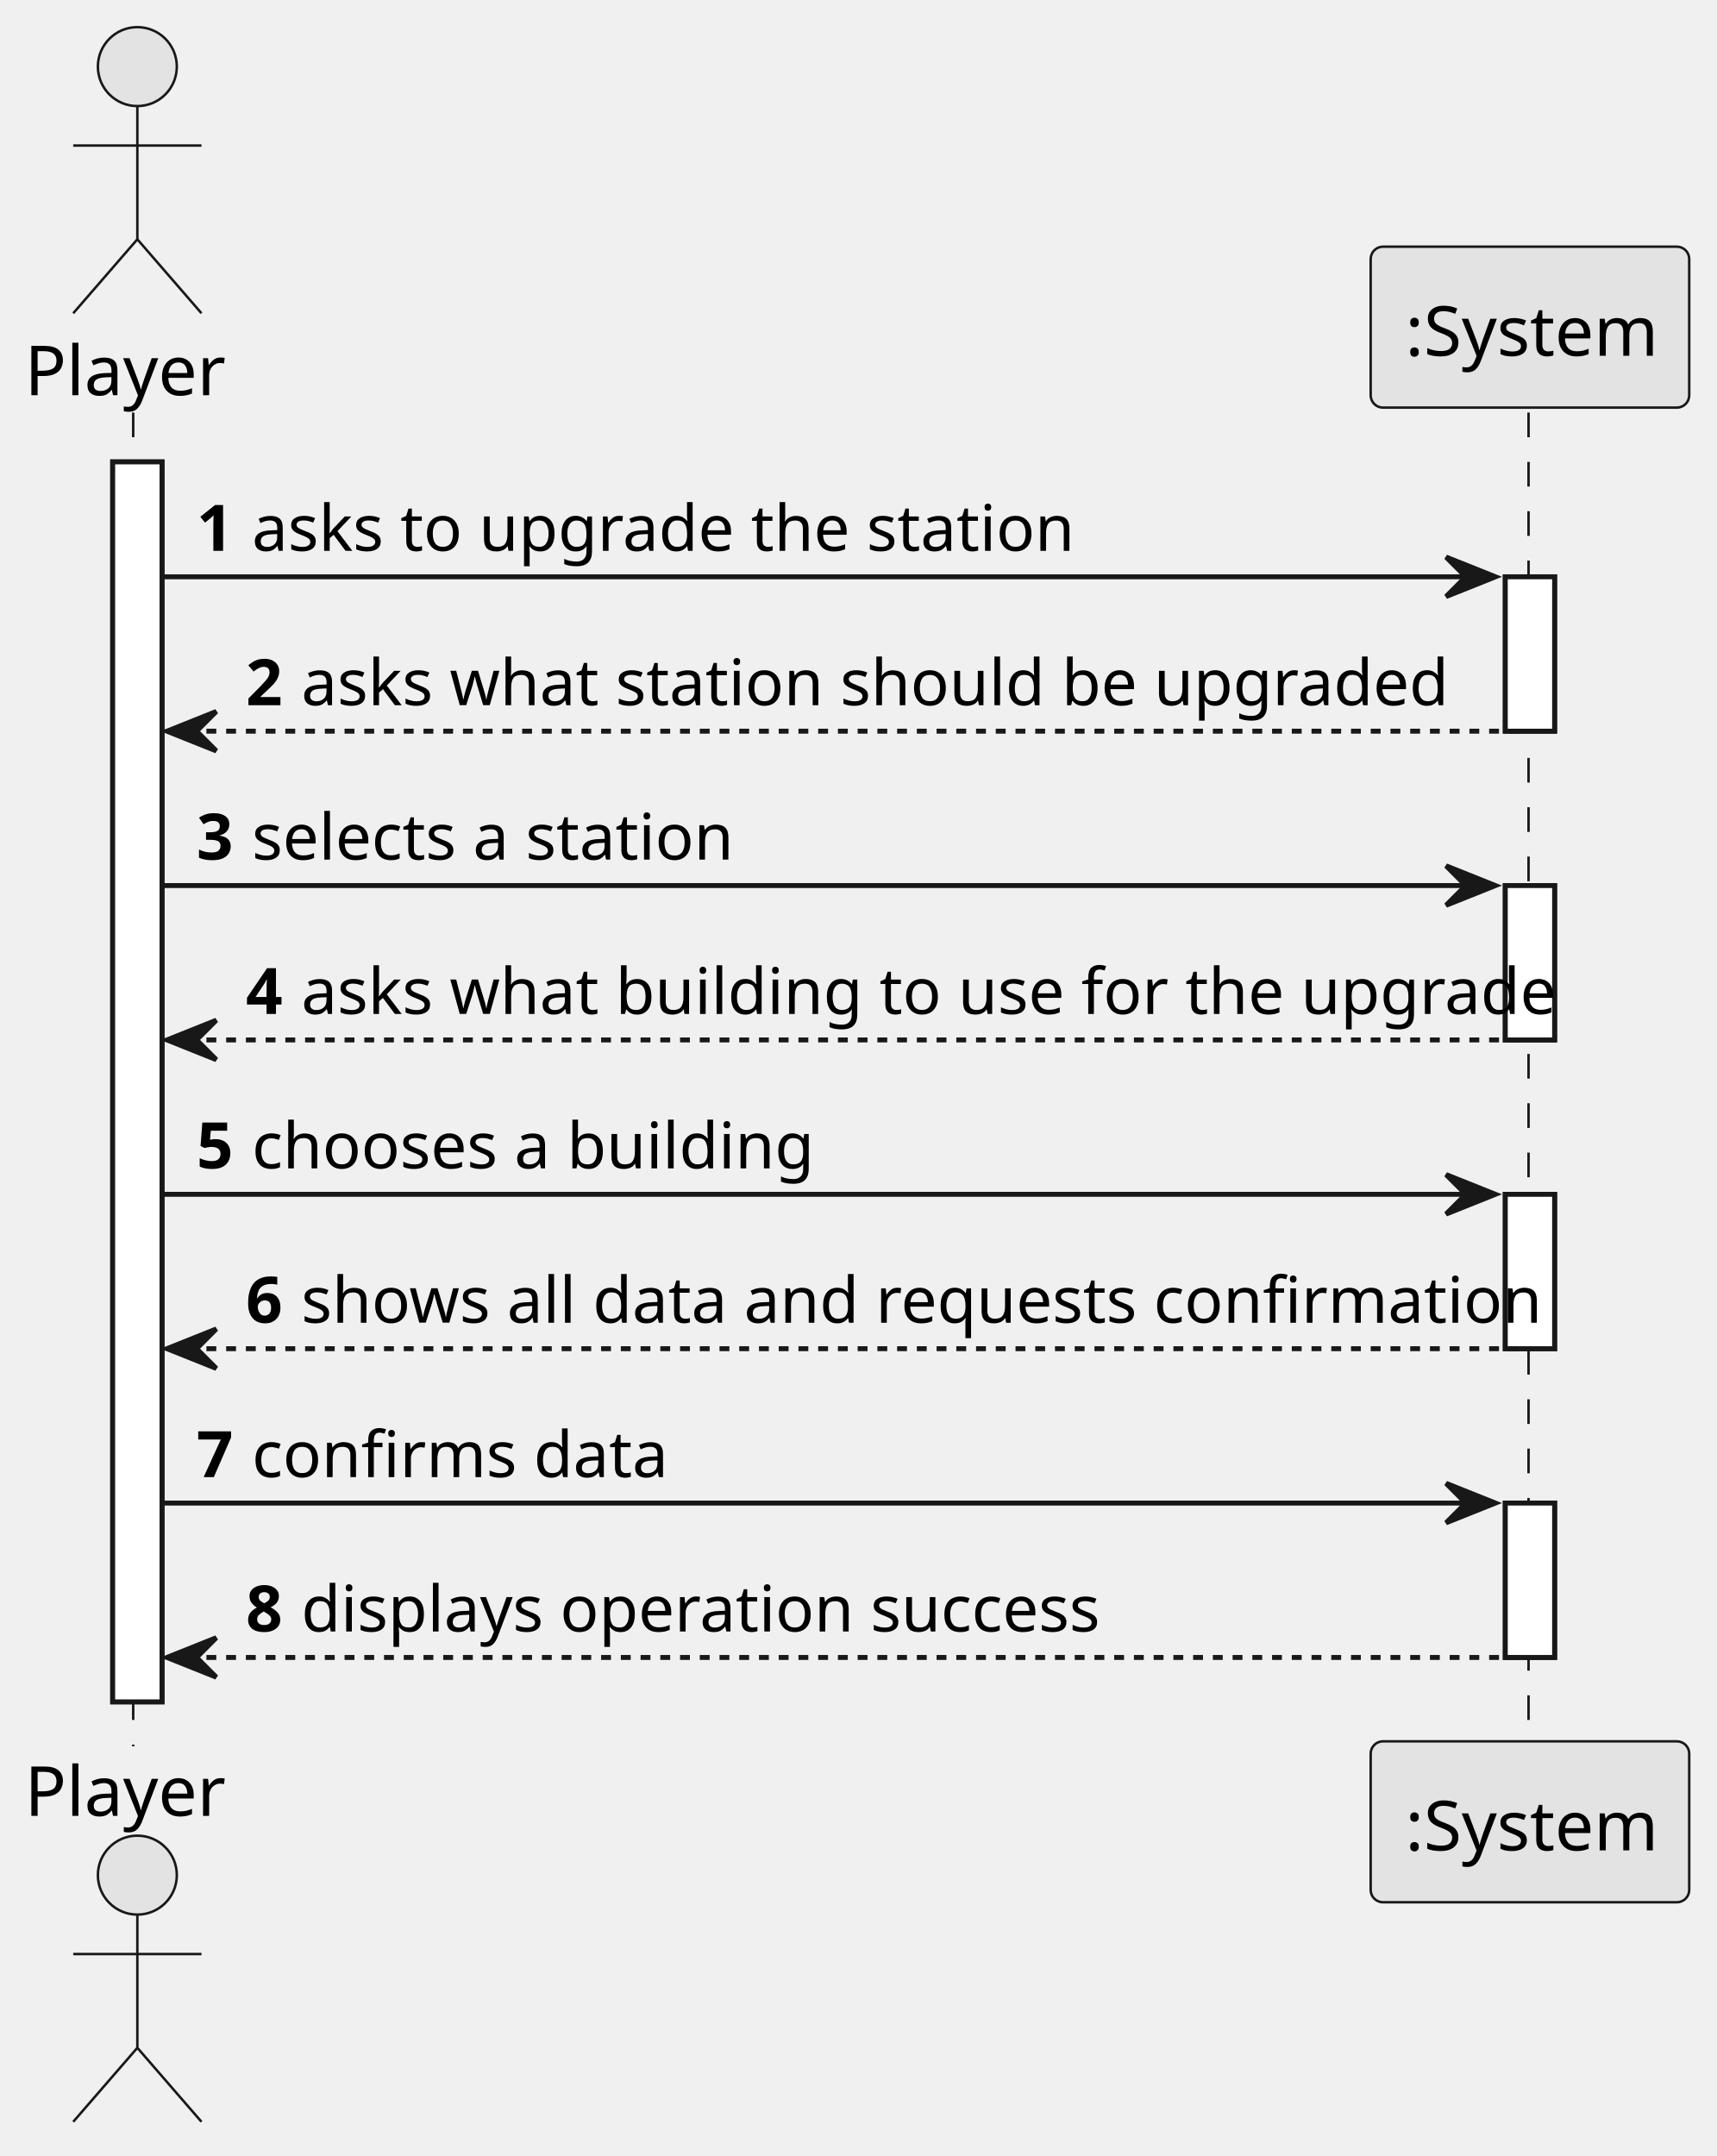
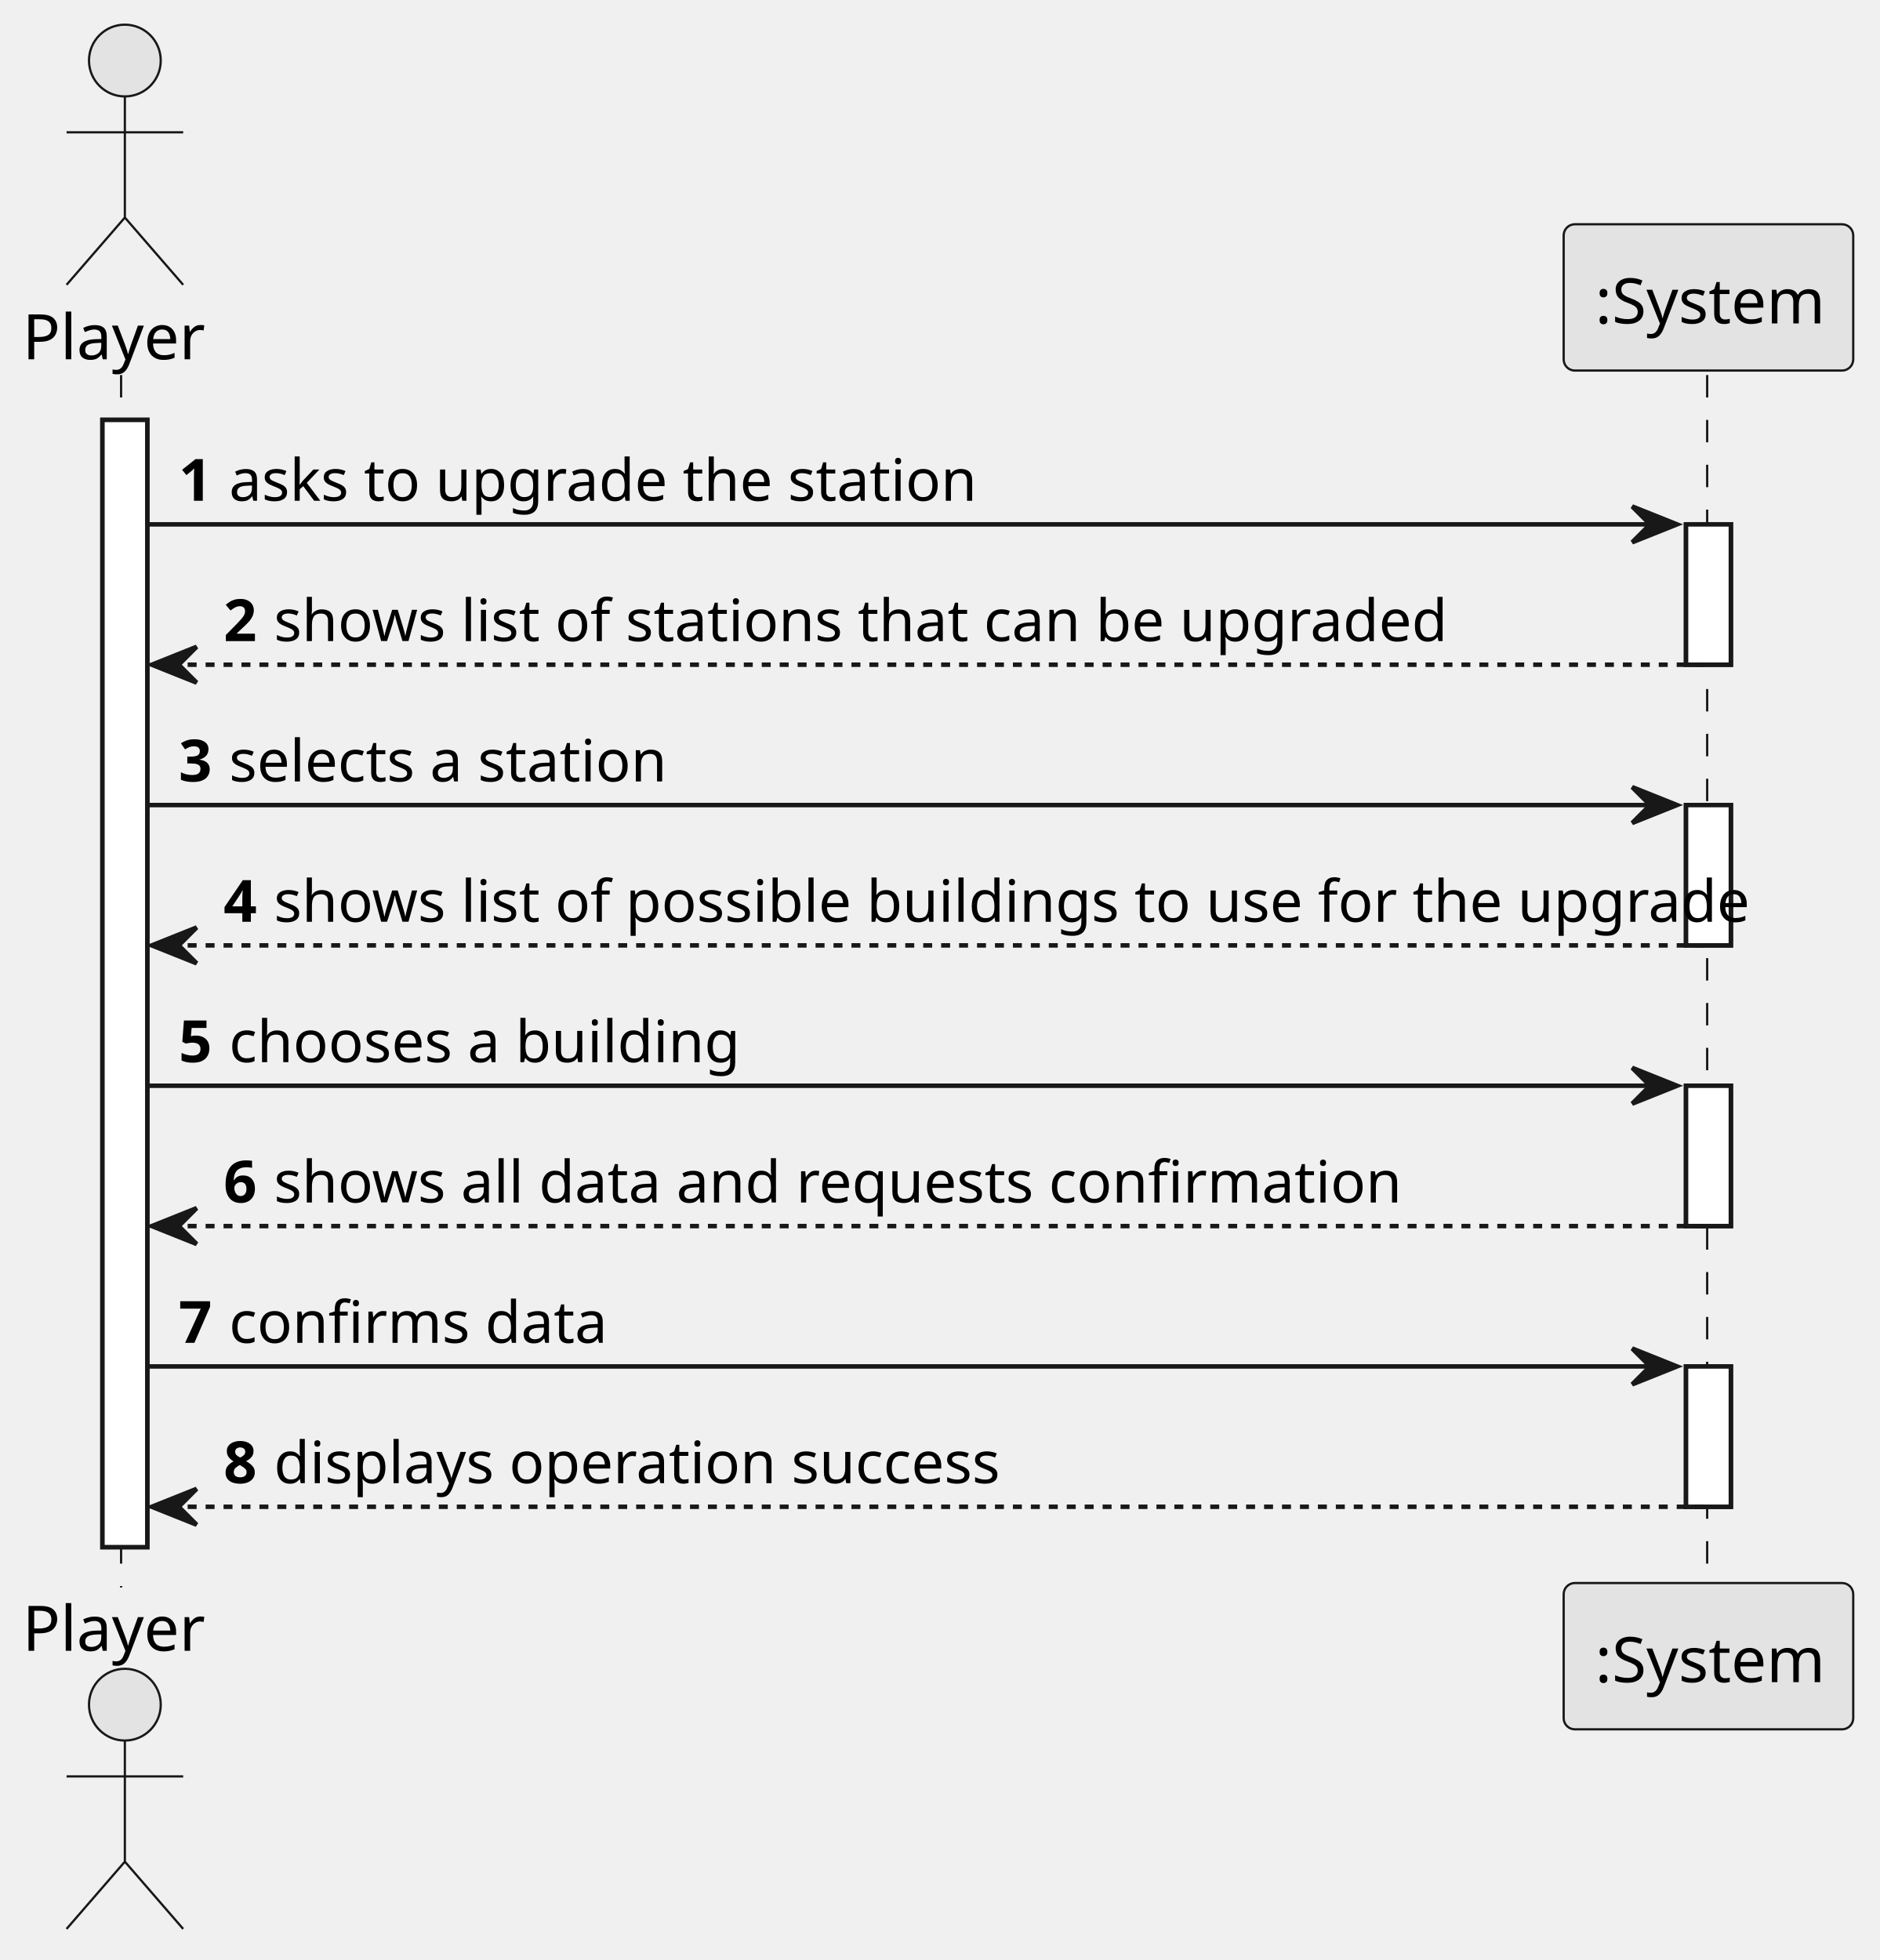
- <svg xmlns="http://www.w3.org/2000/svg" contentStyleType="text/css" height="437px" preserveAspectRatio="none" style="width:348px;height:437px;background:#FFFFFF;" version="1.1" viewBox="0 0 348 437" width="348px" zoomAndPan="magnify">
+ <svg xmlns="http://www.w3.org/2000/svg" contentStyleType="text/css" height="437px" preserveAspectRatio="none" style="width:419px;height:437px;background:#FFFFFF;" version="1.1" viewBox="0 0 419 437" width="419px" zoomAndPan="magnify">
  <defs />
  <g>
    <rect fill="#FFFFFF" height="251.328" style="stroke:#181818;stroke-width:1.0;" width="10" x="22.841" y="93.621" />
-     <rect fill="#FFFFFF" height="31.291" style="stroke:#181818;stroke-width:1.0;" width="10" x="305.112" y="116.912" />
-     <rect fill="#FFFFFF" height="31.291" style="stroke:#181818;stroke-width:1.0;" width="10" x="305.112" y="179.494" />
-     <rect fill="#FFFFFF" height="31.291" style="stroke:#181818;stroke-width:1.0;" width="10" x="305.112" y="242.076" />
-     <rect fill="#FFFFFF" height="31.291" style="stroke:#181818;stroke-width:1.0;" width="10" x="305.112" y="304.658" />
+     <rect fill="#FFFFFF" height="31.291" style="stroke:#181818;stroke-width:1.0;" width="10" x="375.92" y="116.912" />
+     <rect fill="#FFFFFF" height="31.291" style="stroke:#181818;stroke-width:1.0;" width="10" x="375.92" y="179.494" />
+     <rect fill="#FFFFFF" height="31.291" style="stroke:#181818;stroke-width:1.0;" width="10" x="375.92" y="242.076" />
+     <rect fill="#FFFFFF" height="31.291" style="stroke:#181818;stroke-width:1.0;" width="10" x="375.92" y="304.658" />
    <line style="stroke:#181818;stroke-width:0.5;stroke-dasharray:5.0,5.0;" x1="27" x2="27" y1="83.621" y2="353.949" />
-     <line style="stroke:#181818;stroke-width:0.5;stroke-dasharray:5.0,5.0;" x1="309.829" x2="309.829" y1="83.621" y2="353.949" />
+     <line style="stroke:#181818;stroke-width:0.5;stroke-dasharray:5.0,5.0;" x1="380.637" x2="380.637" y1="83.621" y2="353.949" />
    <text fill="#000000" font-family="sans-serif" font-size="14" lengthAdjust="spacing" textLength="39.683" x="5" y="80.107">Player</text>
    <ellipse cx="27.841" cy="13.5" fill="#E3E3E3" rx="8" ry="8" style="stroke:#181818;stroke-width:0.5;" />
    <path d="M27.841,21.5 L27.841,48.5 M14.841,29.5 L40.841,29.5 M27.841,48.5 L14.841,63.5 M27.841,48.5 L40.841,63.5 " fill="none" style="stroke:#181818;stroke-width:0.5;" />
    <text fill="#000000" font-family="sans-serif" font-size="14" lengthAdjust="spacing" textLength="39.683" x="5" y="368.057">Player</text>
    <ellipse cx="27.841" cy="380.07" fill="#E3E3E3" rx="8" ry="8" style="stroke:#181818;stroke-width:0.5;" />
    <path d="M27.841,388.07 L27.841,415.07 M14.841,396.07 L40.841,396.07 M27.841,415.07 L14.841,430.07 M27.841,415.07 L40.841,430.07 " fill="none" style="stroke:#181818;stroke-width:0.5;" />
-     <rect fill="#E3E3E3" height="32.621" rx="2.5" ry="2.5" style="stroke:#181818;stroke-width:0.5;" width="64.565" x="277.829" y="50" />
-     <text fill="#000000" font-family="sans-serif" font-size="14" lengthAdjust="spacing" textLength="50.565" x="284.829" y="72.107">:System</text>
-     <rect fill="#E3E3E3" height="32.621" rx="2.5" ry="2.5" style="stroke:#181818;stroke-width:0.5;" width="64.565" x="277.829" y="352.949" />
-     <text fill="#000000" font-family="sans-serif" font-size="14" lengthAdjust="spacing" textLength="50.565" x="284.829" y="375.057">:System</text>
+     <rect fill="#E3E3E3" height="32.621" rx="2.5" ry="2.5" style="stroke:#181818;stroke-width:0.5;" width="64.565" x="348.637" y="50" />
+     <text fill="#000000" font-family="sans-serif" font-size="14" lengthAdjust="spacing" textLength="50.565" x="355.637" y="72.107">:System</text>
+     <rect fill="#E3E3E3" height="32.621" rx="2.5" ry="2.5" style="stroke:#181818;stroke-width:0.5;" width="64.565" x="348.637" y="352.949" />
+     <text fill="#000000" font-family="sans-serif" font-size="14" lengthAdjust="spacing" textLength="50.565" x="355.637" y="375.057">:System</text>
    <rect fill="#FFFFFF" height="251.328" style="stroke:#181818;stroke-width:1.0;" width="10" x="22.841" y="93.621" />
-     <rect fill="#FFFFFF" height="31.291" style="stroke:#181818;stroke-width:1.0;" width="10" x="305.112" y="116.912" />
-     <rect fill="#FFFFFF" height="31.291" style="stroke:#181818;stroke-width:1.0;" width="10" x="305.112" y="179.494" />
-     <rect fill="#FFFFFF" height="31.291" style="stroke:#181818;stroke-width:1.0;" width="10" x="305.112" y="242.076" />
-     <rect fill="#FFFFFF" height="31.291" style="stroke:#181818;stroke-width:1.0;" width="10" x="305.112" y="304.658" />
-     <polygon fill="#181818" points="293.112,112.912,303.112,116.912,293.112,120.912,297.112,116.912" style="stroke:#181818;stroke-width:1.0;" />
-     <line style="stroke:#181818;stroke-width:1.0;" x1="32.841" x2="299.112" y1="116.912" y2="116.912" />
+     <rect fill="#FFFFFF" height="31.291" style="stroke:#181818;stroke-width:1.0;" width="10" x="375.92" y="116.912" />
+     <rect fill="#FFFFFF" height="31.291" style="stroke:#181818;stroke-width:1.0;" width="10" x="375.92" y="179.494" />
+     <rect fill="#FFFFFF" height="31.291" style="stroke:#181818;stroke-width:1.0;" width="10" x="375.92" y="242.076" />
+     <rect fill="#FFFFFF" height="31.291" style="stroke:#181818;stroke-width:1.0;" width="10" x="375.92" y="304.658" />
+     <polygon fill="#181818" points="363.92,112.912,373.92,116.912,363.92,120.912,367.92,116.912" style="stroke:#181818;stroke-width:1.0;" />
+     <line style="stroke:#181818;stroke-width:1.0;" x1="32.841" x2="369.92" y1="116.912" y2="116.912" />
    <text fill="#000000" font-family="sans-serif" font-size="13" font-weight="bold" lengthAdjust="spacing" textLength="7.23" x="39.841" y="111.649">1</text>
    <text fill="#000000" font-family="sans-serif" font-size="13" lengthAdjust="spacing" textLength="156.102" x="51.071" y="111.649">asks to upgrade the station</text>
    <polygon fill="#181818" points="43.841,144.203,33.841,148.203,43.841,152.203,39.841,148.203" style="stroke:#181818;stroke-width:1.0;" />
-     <line style="stroke:#181818;stroke-width:1.0;stroke-dasharray:2.0,2.0;" x1="37.841" x2="309.112" y1="148.203" y2="148.203" />
+     <line style="stroke:#181818;stroke-width:1.0;stroke-dasharray:2.0,2.0;" x1="37.841" x2="379.92" y1="148.203" y2="148.203" />
    <text fill="#000000" font-family="sans-serif" font-size="13" font-weight="bold" lengthAdjust="spacing" textLength="7.23" x="49.841" y="142.94">2</text>
-     <text fill="#000000" font-family="sans-serif" font-size="13" lengthAdjust="spacing" textLength="218.258" x="61.071" y="142.94">asks what station should be upgraded</text>
-     <polygon fill="#181818" points="293.112,175.494,303.112,179.494,293.112,183.494,297.112,179.494" style="stroke:#181818;stroke-width:1.0;" />
-     <line style="stroke:#181818;stroke-width:1.0;" x1="32.841" x2="299.112" y1="179.494" y2="179.494" />
+     <text fill="#000000" font-family="sans-serif" font-size="13" lengthAdjust="spacing" textLength="245.705" x="61.071" y="142.94">shows list of stations that can be upgraded</text>
+     <polygon fill="#181818" points="363.92,175.494,373.92,179.494,363.92,183.494,367.92,179.494" style="stroke:#181818;stroke-width:1.0;" />
+     <line style="stroke:#181818;stroke-width:1.0;" x1="32.841" x2="369.92" y1="179.494" y2="179.494" />
    <text fill="#000000" font-family="sans-serif" font-size="13" font-weight="bold" lengthAdjust="spacing" textLength="7.23" x="39.841" y="174.231">3</text>
    <text fill="#000000" font-family="sans-serif" font-size="13" lengthAdjust="spacing" textLength="93.215" x="51.071" y="174.231">selects a station</text>
    <polygon fill="#181818" points="43.841,206.785,33.841,210.785,43.841,214.785,39.841,210.785" style="stroke:#181818;stroke-width:1.0;" />
-     <line style="stroke:#181818;stroke-width:1.0;stroke-dasharray:2.0,2.0;" x1="37.841" x2="309.112" y1="210.785" y2="210.785" />
+     <line style="stroke:#181818;stroke-width:1.0;stroke-dasharray:2.0,2.0;" x1="37.841" x2="379.92" y1="210.785" y2="210.785" />
    <text fill="#000000" font-family="sans-serif" font-size="13" font-weight="bold" lengthAdjust="spacing" textLength="7.23" x="49.841" y="205.523">4</text>
-     <text fill="#000000" font-family="sans-serif" font-size="13" lengthAdjust="spacing" textLength="237.041" x="61.071" y="205.523">asks what building to use for the upgrade</text>
-     <polygon fill="#181818" points="293.112,238.076,303.112,242.076,293.112,246.076,297.112,242.076" style="stroke:#181818;stroke-width:1.0;" />
-     <line style="stroke:#181818;stroke-width:1.0;" x1="32.841" x2="299.112" y1="242.076" y2="242.076" />
+     <text fill="#000000" font-family="sans-serif" font-size="13" lengthAdjust="spacing" textLength="307.849" x="61.071" y="205.523">shows list of possible buildings to use for the upgrade</text>
+     <polygon fill="#181818" points="363.92,238.076,373.92,242.076,363.92,246.076,367.92,242.076" style="stroke:#181818;stroke-width:1.0;" />
+     <line style="stroke:#181818;stroke-width:1.0;" x1="32.841" x2="369.92" y1="242.076" y2="242.076" />
    <text fill="#000000" font-family="sans-serif" font-size="13" font-weight="bold" lengthAdjust="spacing" textLength="7.23" x="39.841" y="236.814">5</text>
    <text fill="#000000" font-family="sans-serif" font-size="13" lengthAdjust="spacing" textLength="107.688" x="51.071" y="236.814">chooses a building</text>
    <polygon fill="#181818" points="43.841,269.367,33.841,273.367,43.841,277.367,39.841,273.367" style="stroke:#181818;stroke-width:1.0;" />
-     <line style="stroke:#181818;stroke-width:1.0;stroke-dasharray:2.0,2.0;" x1="37.841" x2="309.112" y1="273.367" y2="273.367" />
+     <line style="stroke:#181818;stroke-width:1.0;stroke-dasharray:2.0,2.0;" x1="37.841" x2="379.92" y1="273.367" y2="273.367" />
    <text fill="#000000" font-family="sans-serif" font-size="13" font-weight="bold" lengthAdjust="spacing" textLength="7.23" x="49.841" y="268.104">6</text>
    <text fill="#000000" font-family="sans-serif" font-size="13" lengthAdjust="spacing" textLength="235.574" x="61.071" y="268.104">shows all data and requests confirmation</text>
-     <polygon fill="#181818" points="293.112,300.658,303.112,304.658,293.112,308.658,297.112,304.658" style="stroke:#181818;stroke-width:1.0;" />
-     <line style="stroke:#181818;stroke-width:1.0;" x1="32.841" x2="299.112" y1="304.658" y2="304.658" />
+     <polygon fill="#181818" points="363.92,300.658,373.92,304.658,363.92,308.658,367.92,304.658" style="stroke:#181818;stroke-width:1.0;" />
+     <line style="stroke:#181818;stroke-width:1.0;" x1="32.841" x2="369.92" y1="304.658" y2="304.658" />
    <text fill="#000000" font-family="sans-serif" font-size="13" font-weight="bold" lengthAdjust="spacing" textLength="7.23" x="39.841" y="299.396">7</text>
    <text fill="#000000" font-family="sans-serif" font-size="13" lengthAdjust="spacing" textLength="78.032" x="51.071" y="299.396">confirms data</text>
    <polygon fill="#181818" points="43.841,331.949,33.841,335.949,43.841,339.949,39.841,335.949" style="stroke:#181818;stroke-width:1.0;" />
-     <line style="stroke:#181818;stroke-width:1.0;stroke-dasharray:2.0,2.0;" x1="37.841" x2="309.112" y1="335.949" y2="335.949" />
+     <line style="stroke:#181818;stroke-width:1.0;stroke-dasharray:2.0,2.0;" x1="37.841" x2="379.92" y1="335.949" y2="335.949" />
    <text fill="#000000" font-family="sans-serif" font-size="13" font-weight="bold" lengthAdjust="spacing" textLength="7.23" x="49.841" y="330.687">8</text>
    <text fill="#000000" font-family="sans-serif" font-size="13" lengthAdjust="spacing" textLength="155.359" x="61.071" y="330.687">displays operation success</text>
  </g>
</svg>
